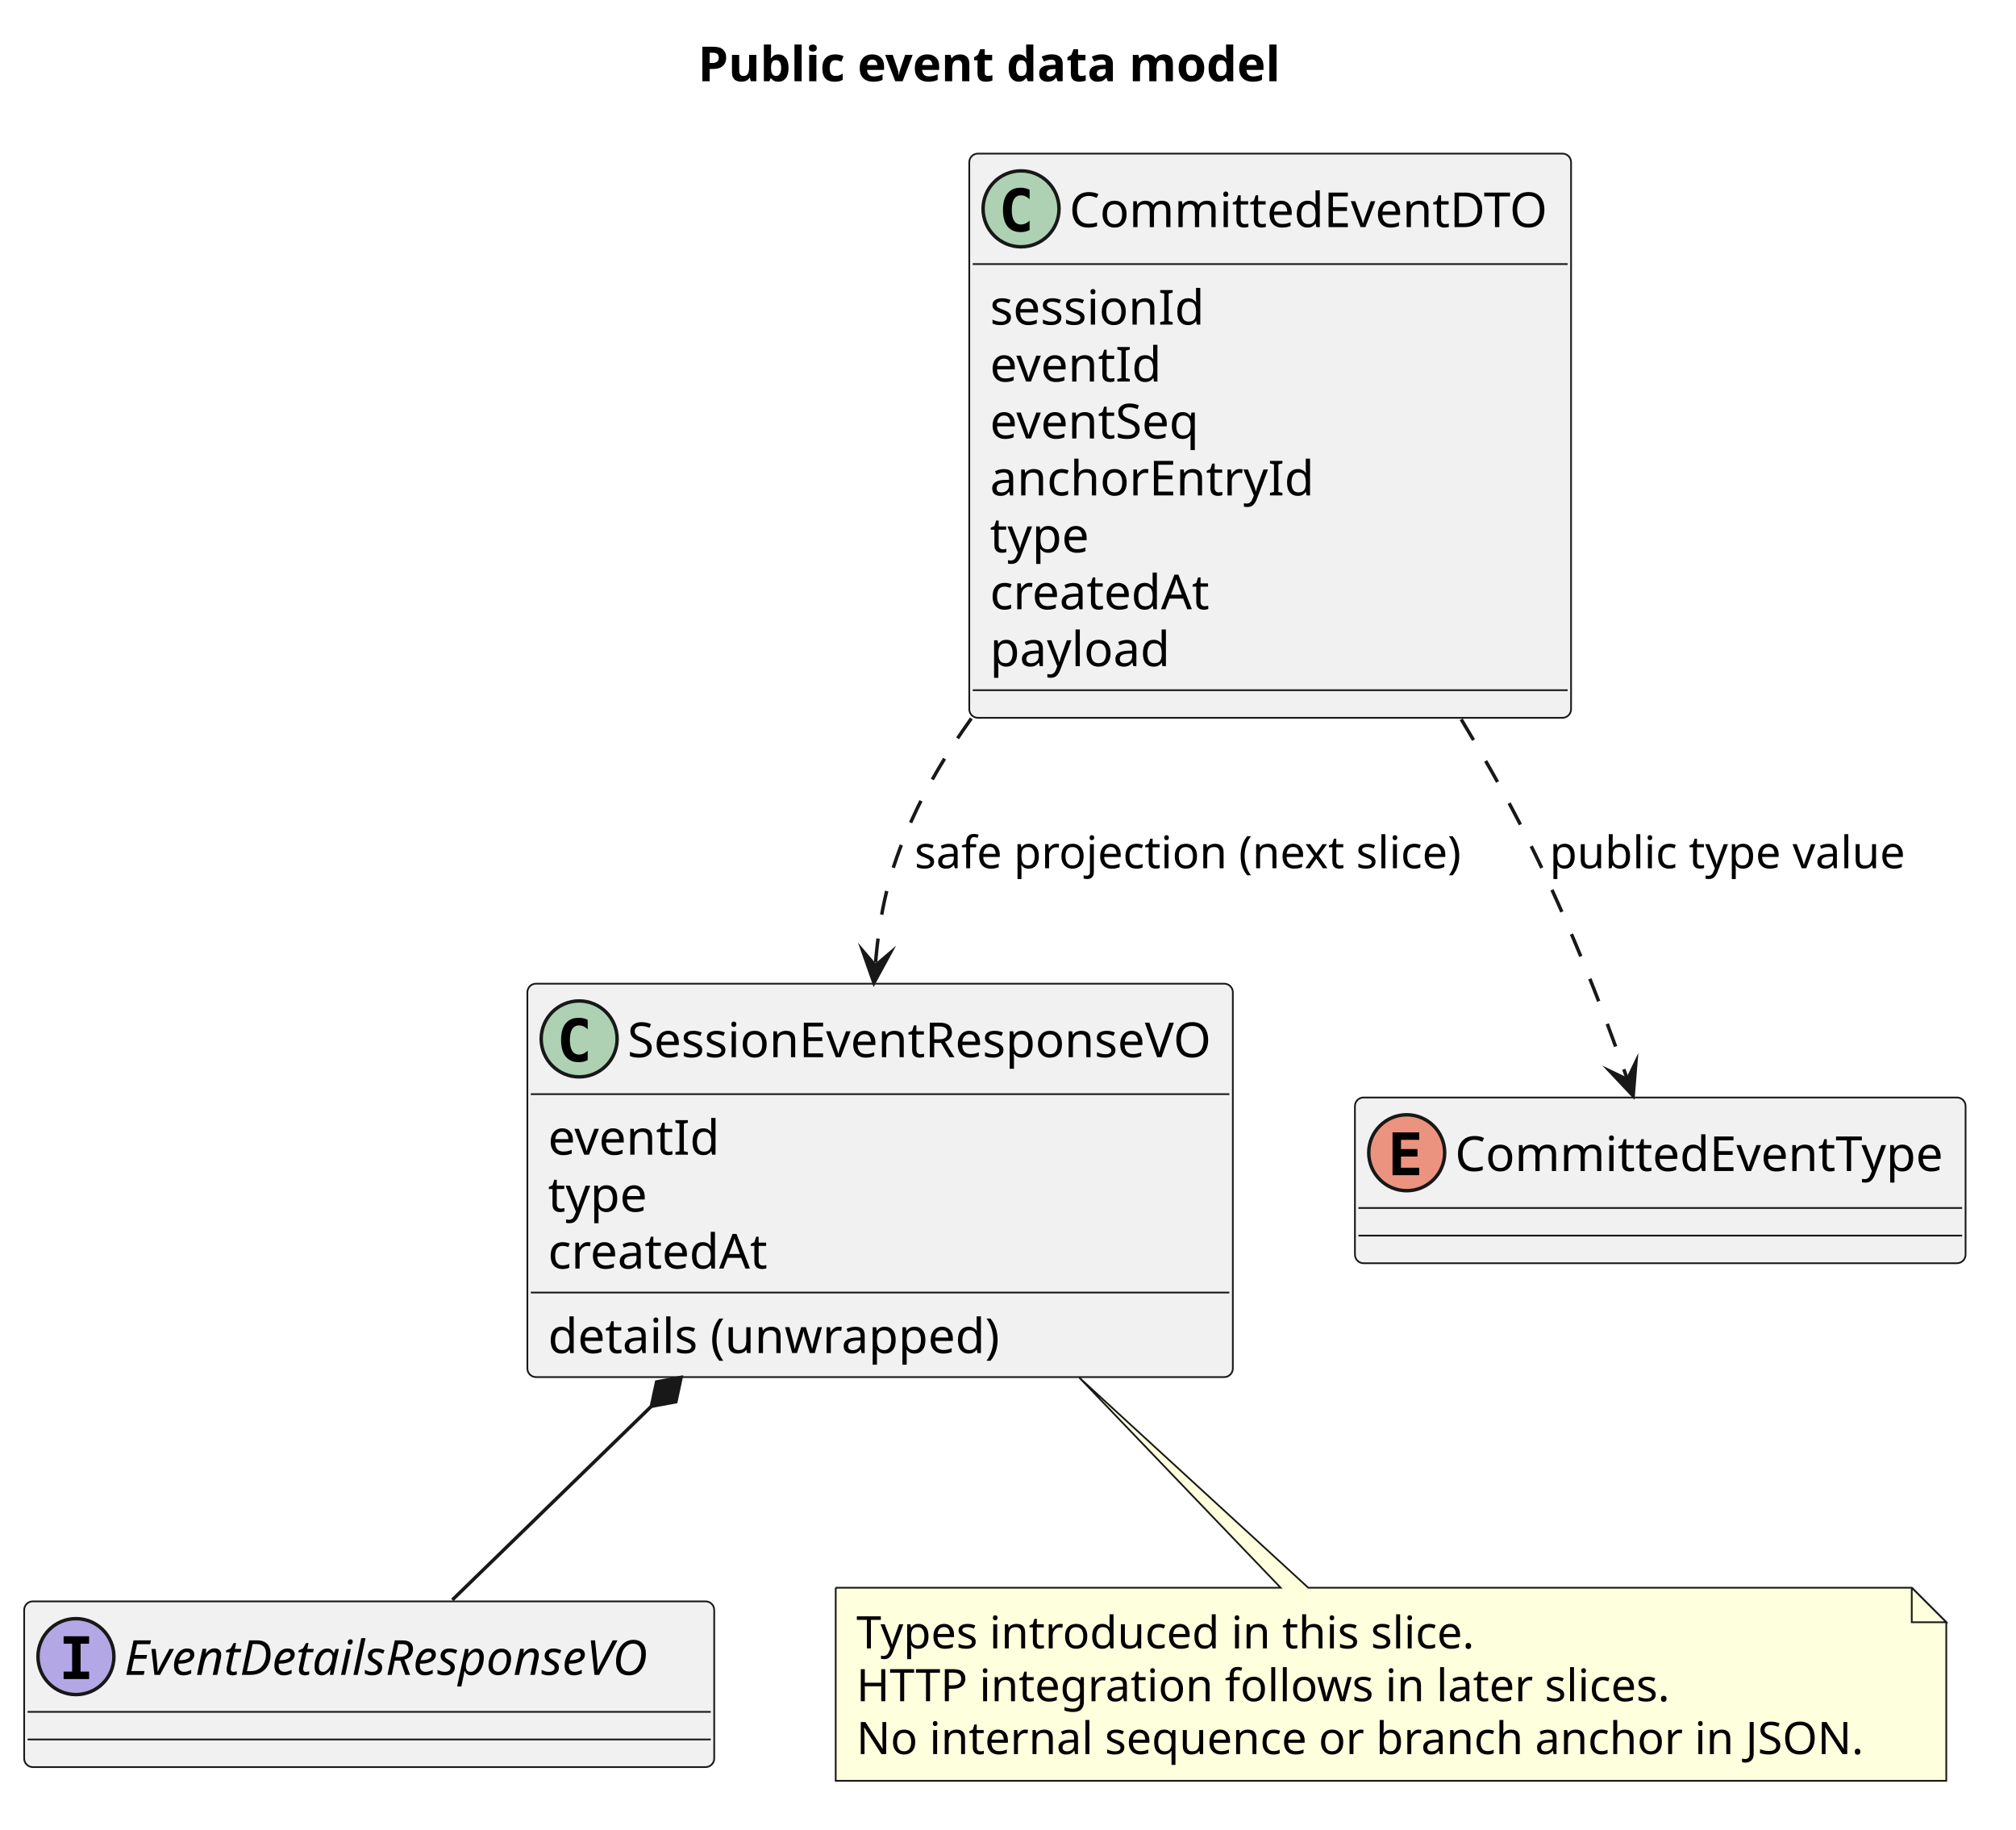
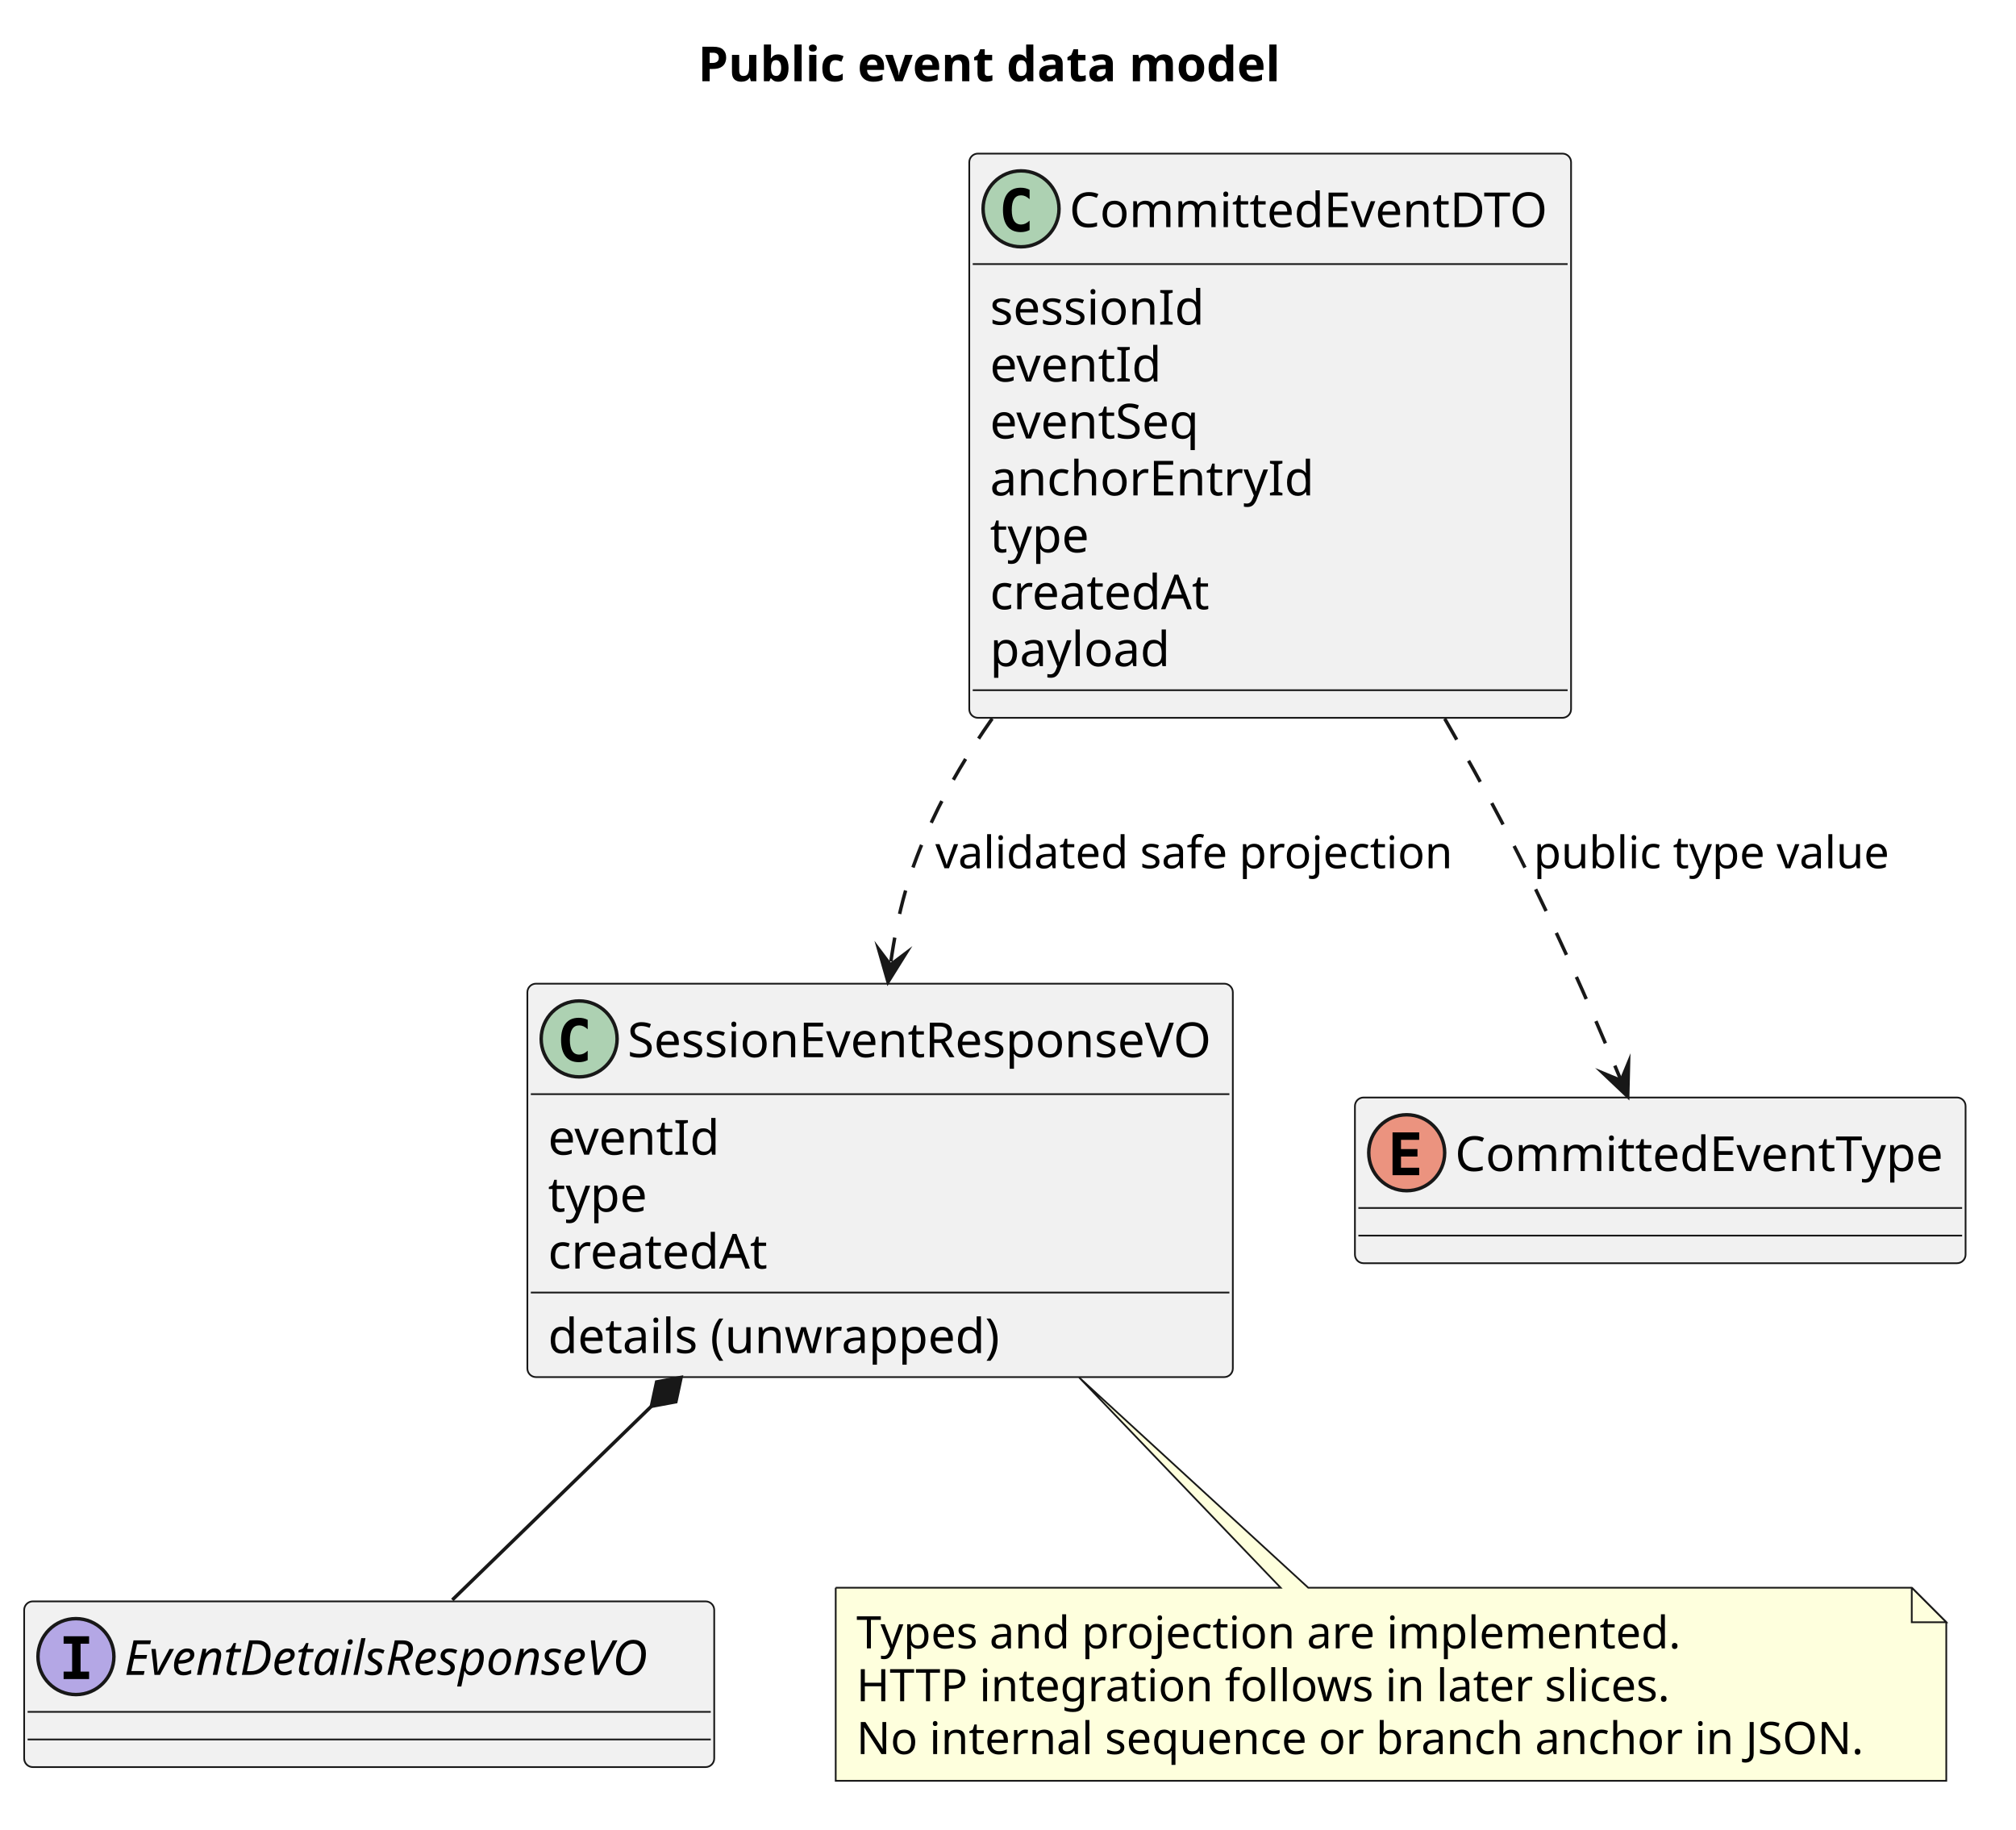
<svg xmlns="http://www.w3.org/2000/svg" contentStyleType="text/css" data-diagram-type="CLASS" height="530px" preserveAspectRatio="none" style="width:584px;height:530px;background:#FFFFFF;" version="1.1" viewBox="0 0 584 530" width="584px" zoomAndPan="magnify">
  <defs />
  <g>
    <g class="title" data-source-line="1">
      <text fill="#000000" font-family="sans-serif" font-size="14" font-weight="700" lengthAdjust="spacing" textLength="172.997" x="202.199" y="23.535">Public event data model</text>
    </g>
-     <g class="entity" data-qualified-name="CommittedEventDTO" data-source-line="8" id="ent0001">
+     <g class="entity" data-qualified-name="CommittedEventDTO" data-source-line="9" id="ent0001">
      <rect fill="#F1F1F1" height="163.418" rx="2.5" ry="2.5" style="stroke:#181818;stroke-width:0.5;" width="174.331" x="280.78" y="44.488" />
      <ellipse cx="295.78" cy="60.488" fill="#ADD1B2" rx="11" ry="11" style="stroke:#181818;stroke-width:1;" />
      <path d="M298.253,66.631 Q297.672,66.93 297.033,67.08 Q296.394,67.229 295.688,67.229 Q293.181,67.229 291.861,65.577 Q290.542,63.925 290.542,60.804 Q290.542,57.675 291.861,56.023 Q293.181,54.371 295.688,54.371 Q296.394,54.371 297.041,54.52 Q297.689,54.67 298.253,54.969 L298.253,57.691 Q297.622,57.11 297.029,56.841 Q296.435,56.571 295.804,56.571 Q294.46,56.571 293.775,57.638 Q293.09,58.704 293.09,60.804 Q293.09,62.896 293.775,63.963 Q294.46,65.029 295.804,65.029 Q296.435,65.029 297.029,64.76 Q297.622,64.49 298.253,63.909 Z " fill="#000000" />
      <text fill="#000000" font-family="sans-serif" font-size="14" lengthAdjust="spacing" textLength="142.331" x="309.78" y="65.779">CommittedEventDTO</text>
      <line style="stroke:#181818;stroke-width:0.5;" x1="281.78" x2="454.111" y1="76.488" y2="76.488" />
      <text fill="#000000" font-family="sans-serif" font-size="14" lengthAdjust="spacing" textLength="63.39" x="286.78" y="94.023">sessionId</text>
      <text fill="#000000" font-family="sans-serif" font-size="14" lengthAdjust="spacing" textLength="49.615" x="286.78" y="110.512">eventId</text>
      <text fill="#000000" font-family="sans-serif" font-size="14" lengthAdjust="spacing" textLength="60.922" x="286.78" y="127">eventSeq</text>
      <text fill="#000000" font-family="sans-serif" font-size="14" lengthAdjust="spacing" textLength="94.008" x="286.78" y="143.488">anchorEntryId</text>
      <text fill="#000000" font-family="sans-serif" font-size="14" lengthAdjust="spacing" textLength="29.162" x="286.78" y="159.977">type</text>
      <text fill="#000000" font-family="sans-serif" font-size="14" lengthAdjust="spacing" textLength="65.174" x="286.78" y="176.465">createdAt</text>
      <text fill="#000000" font-family="sans-serif" font-size="14" lengthAdjust="spacing" textLength="53.047" x="286.78" y="192.953">payload</text>
      <line style="stroke:#181818;stroke-width:0.5;" x1="281.78" x2="454.111" y1="199.906" y2="199.906" />
    </g>
-     <g class="entity" data-qualified-name="SessionEventResponseVO" data-source-line="17" id="ent0002">
+     <g class="entity" data-qualified-name="SessionEventResponseVO" data-source-line="18" id="ent0002">
      <rect fill="#F1F1F1" height="113.953" rx="2.5" ry="2.5" style="stroke:#181818;stroke-width:0.5;" width="204.361" x="152.77" y="284.908" />
      <ellipse cx="167.77" cy="300.908" fill="#ADD1B2" rx="11" ry="11" style="stroke:#181818;stroke-width:1;" />
      <path d="M170.243,307.051 Q169.662,307.35 169.023,307.5 Q168.384,307.649 167.678,307.649 Q165.171,307.649 163.851,305.997 Q162.532,304.345 162.532,301.224 Q162.532,298.095 163.851,296.443 Q165.171,294.791 167.678,294.791 Q168.384,294.791 169.031,294.94 Q169.679,295.09 170.243,295.389 L170.243,298.111 Q169.612,297.53 169.019,297.261 Q168.425,296.991 167.794,296.991 Q166.45,296.991 165.765,298.058 Q165.08,299.124 165.08,301.224 Q165.08,303.316 165.765,304.383 Q166.45,305.449 167.794,305.449 Q168.425,305.449 169.019,305.18 Q169.612,304.91 170.243,304.329 Z " fill="#000000" />
      <text fill="#000000" font-family="sans-serif" font-size="14" lengthAdjust="spacing" textLength="172.361" x="181.77" y="306.199">SessionEventResponseVO</text>
      <line style="stroke:#181818;stroke-width:0.5;" x1="153.77" x2="356.131" y1="316.908" y2="316.908" />
      <text fill="#000000" font-family="sans-serif" font-size="14" lengthAdjust="spacing" textLength="49.615" x="158.77" y="334.443">eventId</text>
      <text fill="#000000" font-family="sans-serif" font-size="14" lengthAdjust="spacing" textLength="29.162" x="158.77" y="350.932">type</text>
      <text fill="#000000" font-family="sans-serif" font-size="14" lengthAdjust="spacing" textLength="65.174" x="158.77" y="367.42">createdAt</text>
      <line style="stroke:#181818;stroke-width:0.5;" x1="153.77" x2="356.131" y1="374.373" y2="374.373" />
      <text fill="#000000" font-family="sans-serif" font-size="14" lengthAdjust="spacing" textLength="134.203" x="158.77" y="391.908">details (unwrapped)</text>
    </g>
-     <g class="entity" data-qualified-name="EventDetailsResponseVO" data-source-line="23" id="ent0003">
+     <g class="entity" data-qualified-name="EventDetailsResponseVO" data-source-line="24" id="ent0003">
      <rect fill="#F1F1F1" height="48" rx="2.5" ry="2.5" style="stroke:#181818;stroke-width:0.5;" width="199.898" x="7" y="463.818" />
      <ellipse cx="22" cy="479.818" fill="#B4A7E5" rx="11" ry="11" style="stroke:#181818;stroke-width:1;" />
      <path d="M18.428,476.083 L18.428,473.925 L25.807,473.925 L25.807,476.083 L23.342,476.083 L23.342,484.16 L25.807,484.16 L25.807,486.318 L18.428,486.318 L18.428,484.16 L20.893,484.16 L20.893,476.083 Z " fill="#000000" />
      <text fill="#000000" font-family="sans-serif" font-size="14" font-style="italic" lengthAdjust="spacing" textLength="167.898" x="36" y="485.109">EventDetailsResponseVO</text>
      <line style="stroke:#181818;stroke-width:0.5;" x1="8" x2="205.898" y1="495.818" y2="495.818" />
      <line style="stroke:#181818;stroke-width:0.5;" x1="8" x2="205.898" y1="503.818" y2="503.818" />
    </g>
-     <g class="entity" data-qualified-name="CommittedEventType" data-source-line="24" id="ent0004">
+     <g class="entity" data-qualified-name="CommittedEventType" data-source-line="25" id="ent0004">
      <rect fill="#F1F1F1" height="48" rx="2.5" ry="2.5" style="stroke:#181818;stroke-width:0.5;" width="176.894" x="392.5" y="317.878" />
      <ellipse cx="407.5" cy="333.878" fill="#EB937F" rx="11" ry="11" style="stroke:#181818;stroke-width:1;" />
      <path d="M411.114,340.378 L403.394,340.378 L403.394,327.985 L411.114,327.985 L411.114,330.143 L405.843,330.143 L405.843,332.816 L410.616,332.816 L410.616,334.974 L405.843,334.974 L405.843,338.22 L411.114,338.22 Z " fill="#000000" />
      <text fill="#000000" font-family="sans-serif" font-size="14" lengthAdjust="spacing" textLength="144.894" x="421.5" y="339.169">CommittedEventType</text>
      <line style="stroke:#181818;stroke-width:0.5;" x1="393.5" x2="568.394" y1="349.878" y2="349.878" />
      <line style="stroke:#181818;stroke-width:0.5;" x1="393.5" x2="568.394" y1="357.878" y2="357.878" />
    </g>
-     <g class="entity" data-qualified-name="GMN8" data-source-line="29" id="ent0009">
+     <g class="entity" data-qualified-name="GMN8" data-source-line="30" id="ent0009">
      <path d="M242.09,459.858 L242.09,515.79 A0,0 0 0 0 242.09,515.79 L563.804,515.79 A0,0 0 0 0 563.804,515.79 L563.804,469.858 L553.804,459.858 L378.97,459.858 L312.59,398.948 L370.97,459.858 L242.09,459.858 A0,0 0 0 0 242.09,459.858" fill="#FEFFDD" style="stroke:#181818;stroke-width:0.5;" />
      <path d="M553.804,459.858 L553.804,469.858 L563.804,469.858 L553.804,459.858" fill="#FEFFDD" style="stroke:#181818;stroke-width:0.5;" />
-       <text fill="#000000" font-family="sans-serif" font-size="13" lengthAdjust="spacing" textLength="189.141" x="248.09" y="477.427">Types introduced in this slice.</text>
+       <text fill="#000000" font-family="sans-serif" font-size="13" lengthAdjust="spacing" textLength="247.628" x="248.09" y="477.427">Types and projection are implemented.</text>
      <text fill="#000000" font-family="sans-serif" font-size="13" lengthAdjust="spacing" textLength="246.835" x="248.09" y="492.737">HTTP integration follows in later slices.</text>
      <text fill="#000000" font-family="sans-serif" font-size="13" lengthAdjust="spacing" textLength="300.714" x="248.09" y="508.048">No internal sequence or branch anchor in JSON.</text>
    </g>
-     <g class="link" data-entity-1="ent0002" data-entity-2="ent0003" data-link-type="composition" data-source-line="25" id="lnk5">
-       <path codeLine="25" d="M188.696,407.313 C165.646,429.723 148.97,445.948 131.03,463.398" fill="none" id="SessionEventResponseVO-backto-EventDetailsResponseVO" style="stroke:#181818;stroke-width:1;" />
+     <g class="link" data-entity-1="ent0002" data-entity-2="ent0003" data-link-type="composition" data-source-line="26" id="lnk5">
+       <path codeLine="26" d="M188.696,407.313 C165.646,429.723 148.97,445.948 131.03,463.398" fill="none" id="SessionEventResponseVO-backto-EventDetailsResponseVO" style="stroke:#181818;stroke-width:1;" />
      <polygon fill="#181818" points="197.3,398.948,190.21,400.263,188.696,407.313,195.786,405.999,197.3,398.948" style="stroke:#181818;stroke-width:1;stroke-linejoin:miter;stroke-miterlimit:10;" />
    </g>
-     <g class="link" data-entity-1="ent0001" data-entity-2="ent0004" data-link-type="dependency" data-source-line="26" id="lnk6">
-       <path codeLine="26" d="M423.28,208.328 C429.19,218.128 434.89,228.128 439.95,237.908 C453.57,264.218 463.985,291.42 471.445,312.68" fill="none" id="CommittedEventDTO-to-CommittedEventType" style="stroke:#181818;stroke-width:1;stroke-dasharray:7,7;" />
-       <polygon fill="#181818" points="473.1,317.398,473.894,307.582,471.445,312.68,466.346,310.23,473.1,317.398" style="stroke:#181818;stroke-width:1;stroke-linejoin:miter;stroke-miterlimit:10;" />
-       <text fill="#000000" font-family="sans-serif" font-size="13" lengthAdjust="spacing" textLength="106.888" x="448.89" y="251.477">public type value</text>
+     <g class="link" data-entity-1="ent0001" data-entity-2="ent0004" data-link-type="dependency" data-source-line="27" id="lnk6">
+       <path codeLine="27" d="M418.51,208.158 C424.24,218.078 429.84,228.148 434.95,237.908 C448.93,264.618 460.821,291.841 469.601,312.971" fill="none" id="CommittedEventDTO-to-CommittedEventType" style="stroke:#181818;stroke-width:1;stroke-dasharray:7,7;" />
+       <polygon fill="#181818" points="471.52,317.588,471.76,307.742,469.601,312.971,464.373,310.812,471.52,317.588" style="stroke:#181818;stroke-width:1;stroke-linejoin:miter;stroke-miterlimit:10;" />
+       <text fill="#000000" font-family="sans-serif" font-size="13" lengthAdjust="spacing" textLength="106.888" x="444.26" y="251.477">public type value</text>
    </g>
-     <g class="link" data-entity-1="ent0001" data-entity-2="ent0002" data-link-type="dependency" data-source-line="27" id="lnk7">
-       <path codeLine="27" d="M281.38,208.088 C274.59,217.558 268.58,227.548 263.95,237.908 C257.5,252.318 254.821,264.004 253.56,279.684" fill="none" id="CommittedEventDTO-to-SessionEventResponseVO" style="stroke:#181818;stroke-width:1;stroke-dasharray:7,7;" />
-       <polygon fill="#181818" points="253.16,284.668,257.868,276.018,253.56,279.684,249.894,275.377,253.16,284.668" style="stroke:#181818;stroke-width:1;stroke-linejoin:miter;stroke-miterlimit:10;" />
-       <text fill="#000000" font-family="sans-serif" font-size="13" lengthAdjust="spacing" textLength="166.829" x="264.95" y="251.477">safe projection (next slice)</text>
+     <g class="link" data-entity-1="ent0001" data-entity-2="ent0002" data-link-type="dependency" data-source-line="28" id="lnk7">
+       <path codeLine="28" d="M287.42,208.138 C280.72,217.668 274.7,227.658 269.95,237.908 C263.29,252.238 260.125,263.857 257.935,279.457" fill="none" id="CommittedEventDTO-to-SessionEventResponseVO" style="stroke:#181818;stroke-width:1;stroke-dasharray:7,7;" />
+       <polygon fill="#181818" points="257.24,284.408,262.452,276.052,257.935,279.457,254.53,274.94,257.24,284.408" style="stroke:#181818;stroke-width:1;stroke-linejoin:miter;stroke-miterlimit:10;" />
+       <text fill="#000000" font-family="sans-serif" font-size="13" lengthAdjust="spacing" textLength="155.143" x="270.95" y="251.477">validated safe projection</text>
    </g>
  </g>
</svg>
